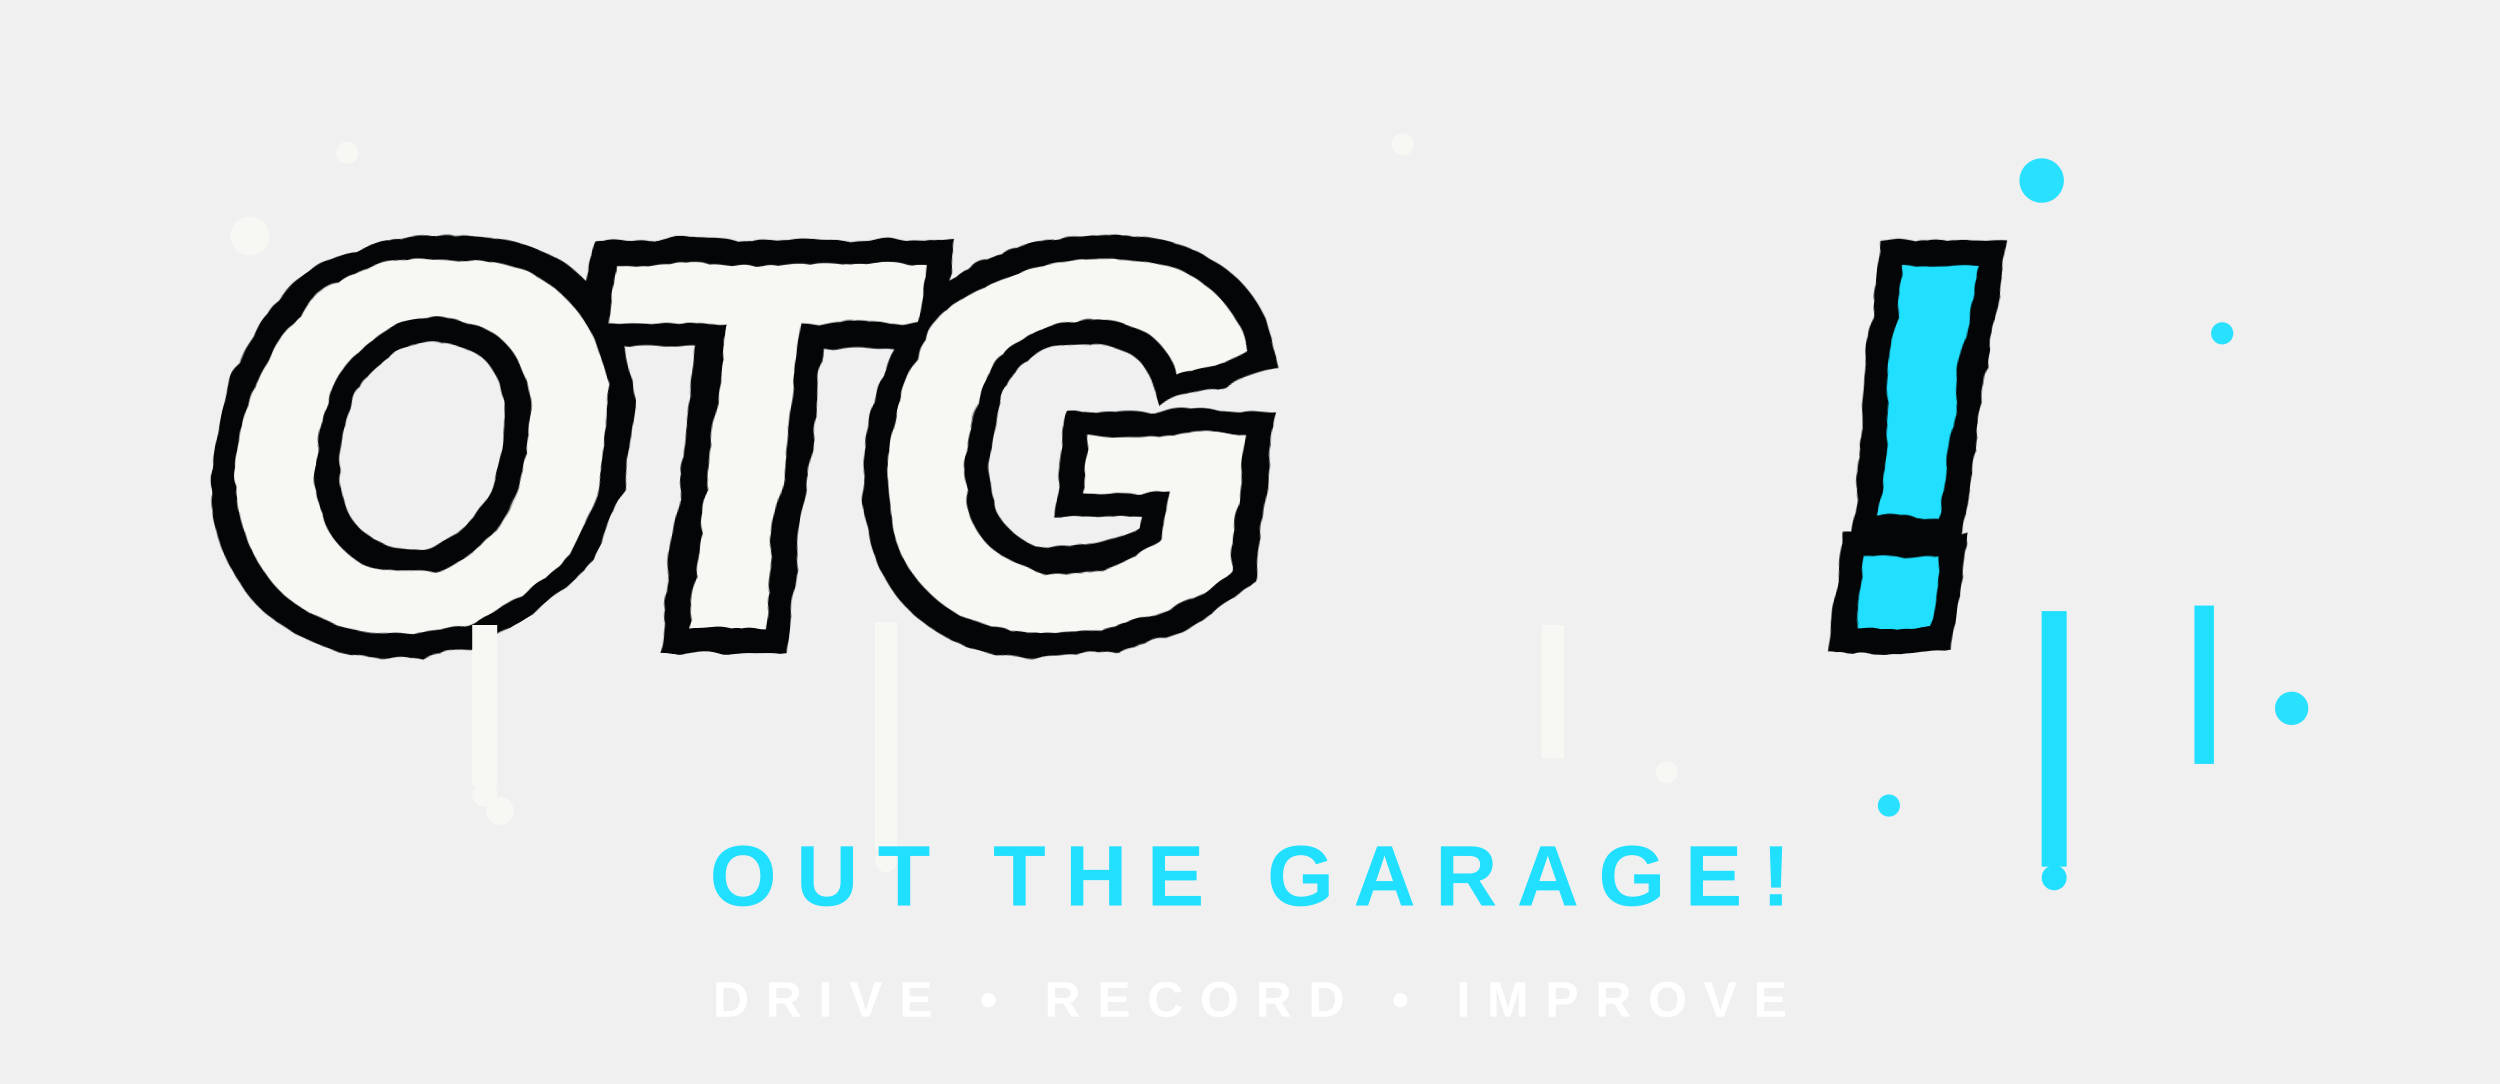
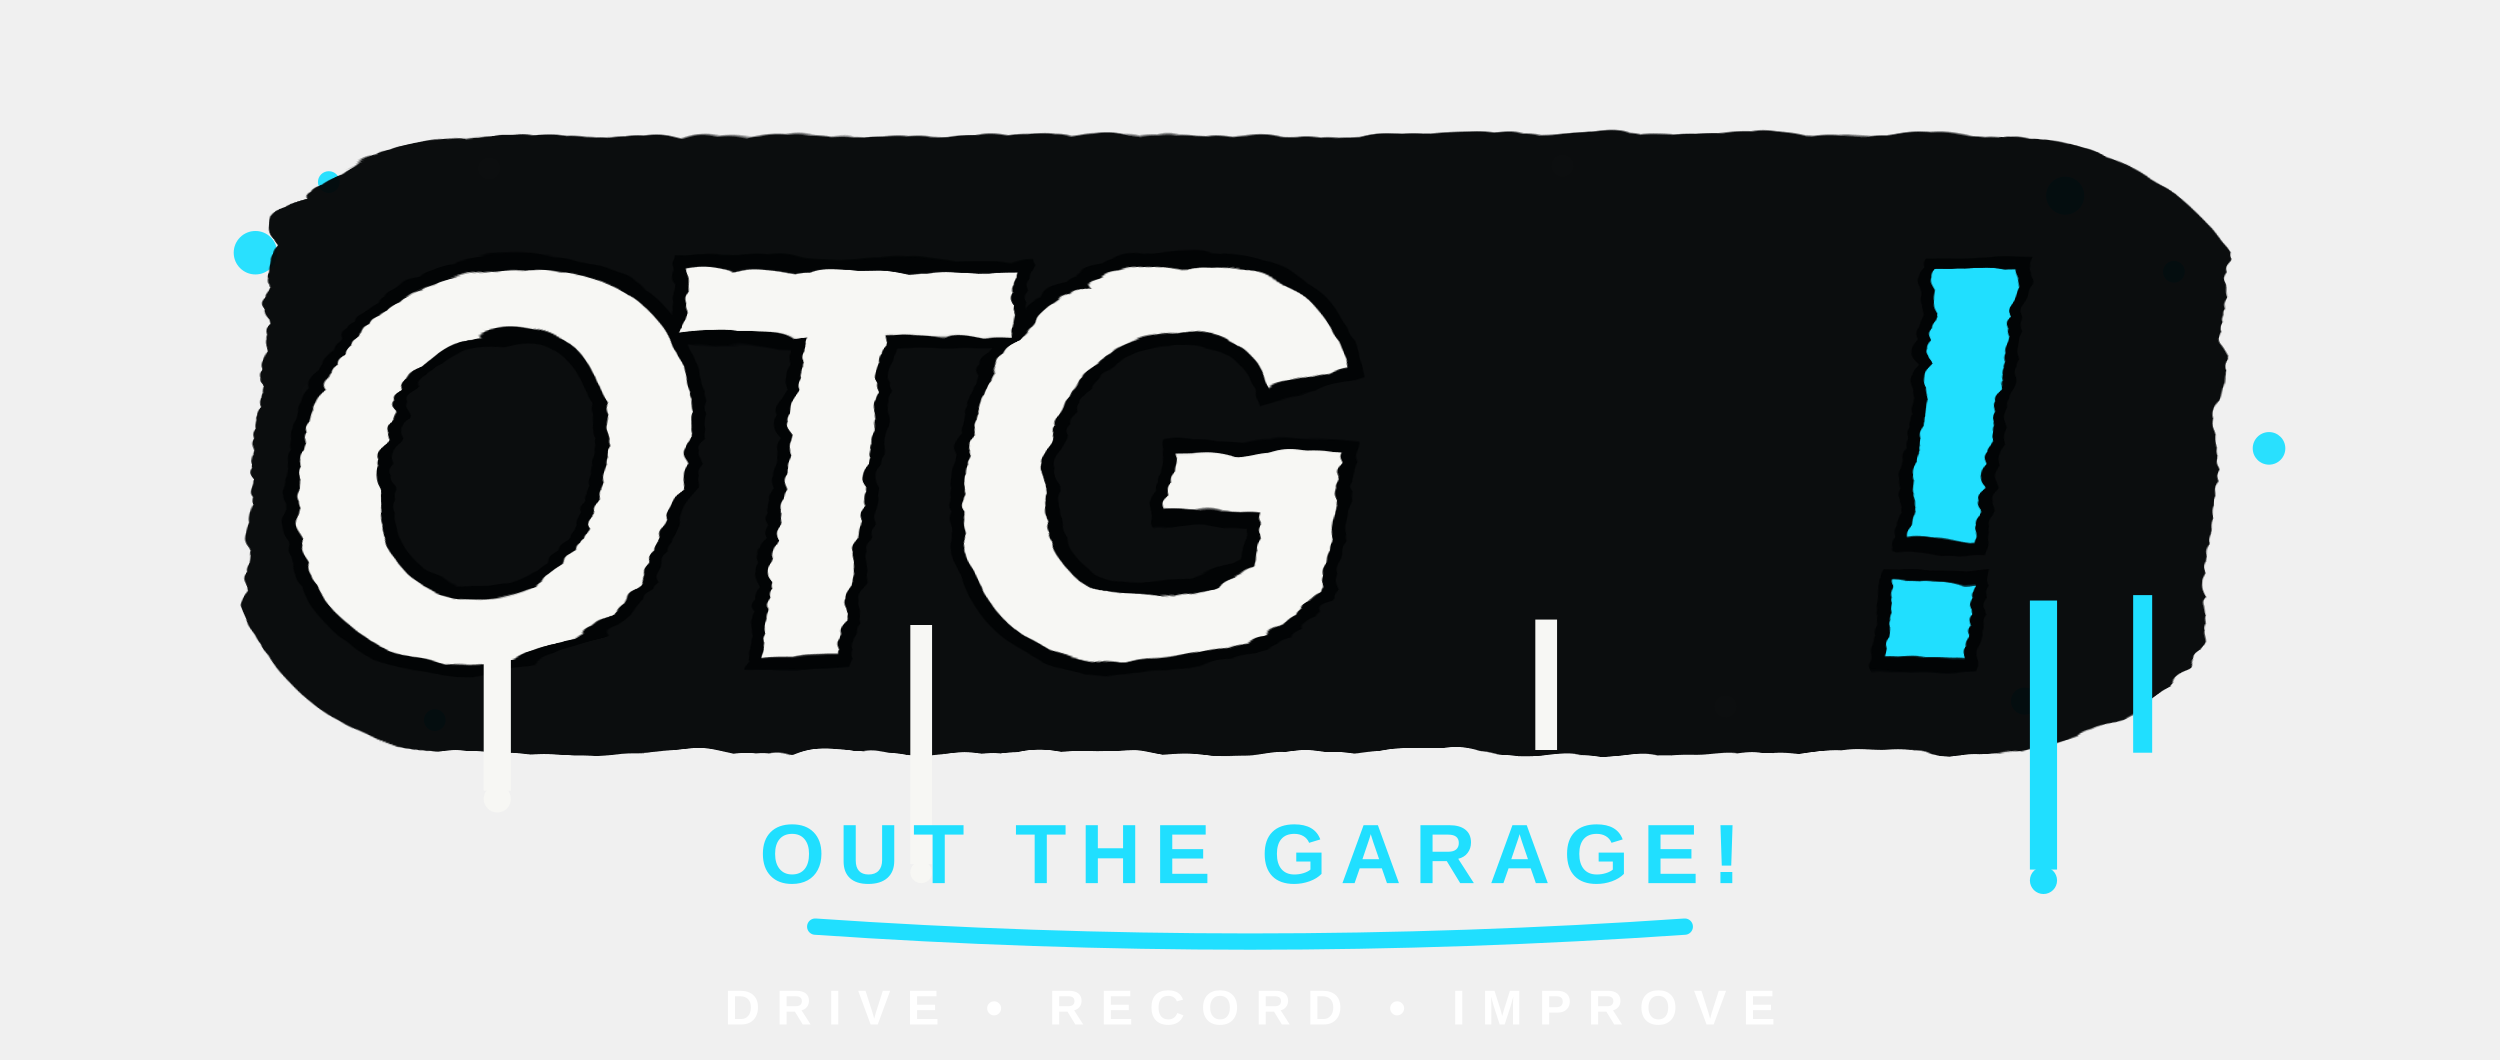
- <svg xmlns="http://www.w3.org/2000/svg" viewBox="0 0 900 390" role="img" aria-label="Out The Garage!">
+ <svg xmlns="http://www.w3.org/2000/svg" viewBox="0 0 920 390" role="img" aria-label="Out The Garage!">
  <defs>
-     <filter id="rough">
-       <feTurbulence baseFrequency=".032" numOctaves="3" seed="11" result="n" />
-       <feDisplacementMap in="SourceGraphic" in2="n" scale="4" />
+     <filter id="rough" x="-10%" y="-15%" width="120%" height="140%">
+       <feTurbulence baseFrequency=".018 .055" numOctaves="3" seed="17" result="noise" />
+       <feDisplacementMap in="SourceGraphic" in2="noise" scale="6" />
    </filter>
  </defs>
-   <g fill="#f7f7f4" opacity=".92">
-     <circle cx="90" cy="85" r="7" />
-     <circle cx="125" cy="55" r="4" />
-     <circle cx="180" cy="292" r="5" />
-     <circle cx="505" cy="52" r="4" />
-     <circle cx="600" cy="278" r="4" />
+   <g opacity=".95">
+     <g fill="#20dfff">
+       <circle cx="94" cy="93" r="8" />
+       <circle cx="121" cy="67" r="4" />
+       <circle cx="148" cy="112" r="5" />
+       <circle cx="760" cy="72" r="7" />
+       <circle cx="800" cy="100" r="4" />
+       <circle cx="835" cy="165" r="6" />
+       <circle cx="745" cy="258" r="5" />
+       <circle cx="160" cy="265" r="4" />
+     </g>
+     <g fill="#f7f7f4">
+       <circle cx="116" cy="145" r="5" />
+       <circle cx="180" cy="62" r="4" />
+       <circle cx="575" cy="61" r="4" />
+       <circle cx="635" cy="260" r="4" />
+     </g>
  </g>
-   <g fill="#20dfff" opacity=".95">
-     <circle cx="735" cy="65" r="8" />
-     <circle cx="800" cy="120" r="4" />
-     <circle cx="825" cy="255" r="6" />
-     <circle cx="680" cy="290" r="4" />
-   </g>
-   <g filter="url(#rough)" transform="translate(55 20) skewX(-7)">
-     <text x="40" y="205" fill="#f7f7f4" stroke="#030506" stroke-width="18" paint-order="stroke" font-family="Arial Black,Arial,sans-serif" font-size="190" font-weight="900" letter-spacing="-15">OTG</text>
-     <text x="620" y="205" fill="#20dfff" stroke="#030506" stroke-width="18" paint-order="stroke" font-family="Arial Black,Arial,sans-serif" font-size="190" font-weight="900">!</text>
+   <path d="M100 80 Q130 45 195 48 L730 48 Q790 50 820 92 L810 236 Q790 270 730 276  L160 276 Q105 267 88 222 Z" fill="#020405" opacity=".96" filter="url(#rough)" />
+   <g filter="url(#rough)" transform="translate(82 34) skewX(-8)">
+     <text x="38" y="206" fill="#f7f7f4" stroke="#020405" stroke-width="10" paint-order="stroke" font-family="Arial Black,Arial,sans-serif" font-size="205" font-weight="900" letter-spacing="-20">OTG</text>
+     <text x="620" y="206" fill="#20dfff" stroke="#020405" stroke-width="10" paint-order="stroke" font-family="Arial Black,Arial,sans-serif" font-size="205" font-weight="900">!</text>
  </g>
  <g fill="#f7f7f4">
-     <path d="M170 225v58h9v-58z" />
-     <circle cx="174.5" cy="286" r="4.5" />
-     <path d="M315 224v82h8v-82z" />
-     <circle cx="319" cy="310" r="4" />
-     <path d="M555 225v48h8v-48z" />
+     <path d="M178 226h10v65h-10z" />
+     <circle cx="183" cy="294" r="5" />
+     <path d="M335 230h8v88h-8z" />
+     <circle cx="339" cy="321" r="4" />
+     <path d="M565 228h8v48h-8z" />
  </g>
  <g fill="#20dfff">
-     <path d="M735 220v92h9v-92z" />
-     <circle cx="739.5" cy="316" r="4.5" />
-     <path d="M790 218v57h7v-57z" />
+     <path d="M747 221h10v99h-10z" />
+     <circle cx="752" cy="324" r="5" />
+     <path d="M785 219h7v58h-7z" />
  </g>
-   <text x="450" y="326" text-anchor="middle" fill="#20dfff" font-family="Arial,Helvetica,sans-serif" font-size="31" font-weight="800" letter-spacing="7">OUT THE GARAGE!</text>
-   <text x="450" y="366" text-anchor="middle" fill="#ffffff" font-family="Arial,Helvetica,sans-serif" font-size="18" font-weight="700" letter-spacing="6">DRIVE • RECORD • IMPROVE</text>
+   <text x="460" y="325" text-anchor="middle" fill="#20dfff" font-family="Arial Black,Arial,sans-serif" font-size="31" font-weight="900" letter-spacing="5">OUT THE GARAGE!</text>
+   <path d="M300 341 Q460 352 620 341" fill="none" stroke="#20dfff" stroke-width="6" stroke-linecap="round" />
+   <text x="460" y="377" text-anchor="middle" fill="#ffffff" font-family="Arial,Helvetica,sans-serif" font-size="18" font-weight="800" letter-spacing="6">DRIVE • RECORD • IMPROVE</text>
</svg>
